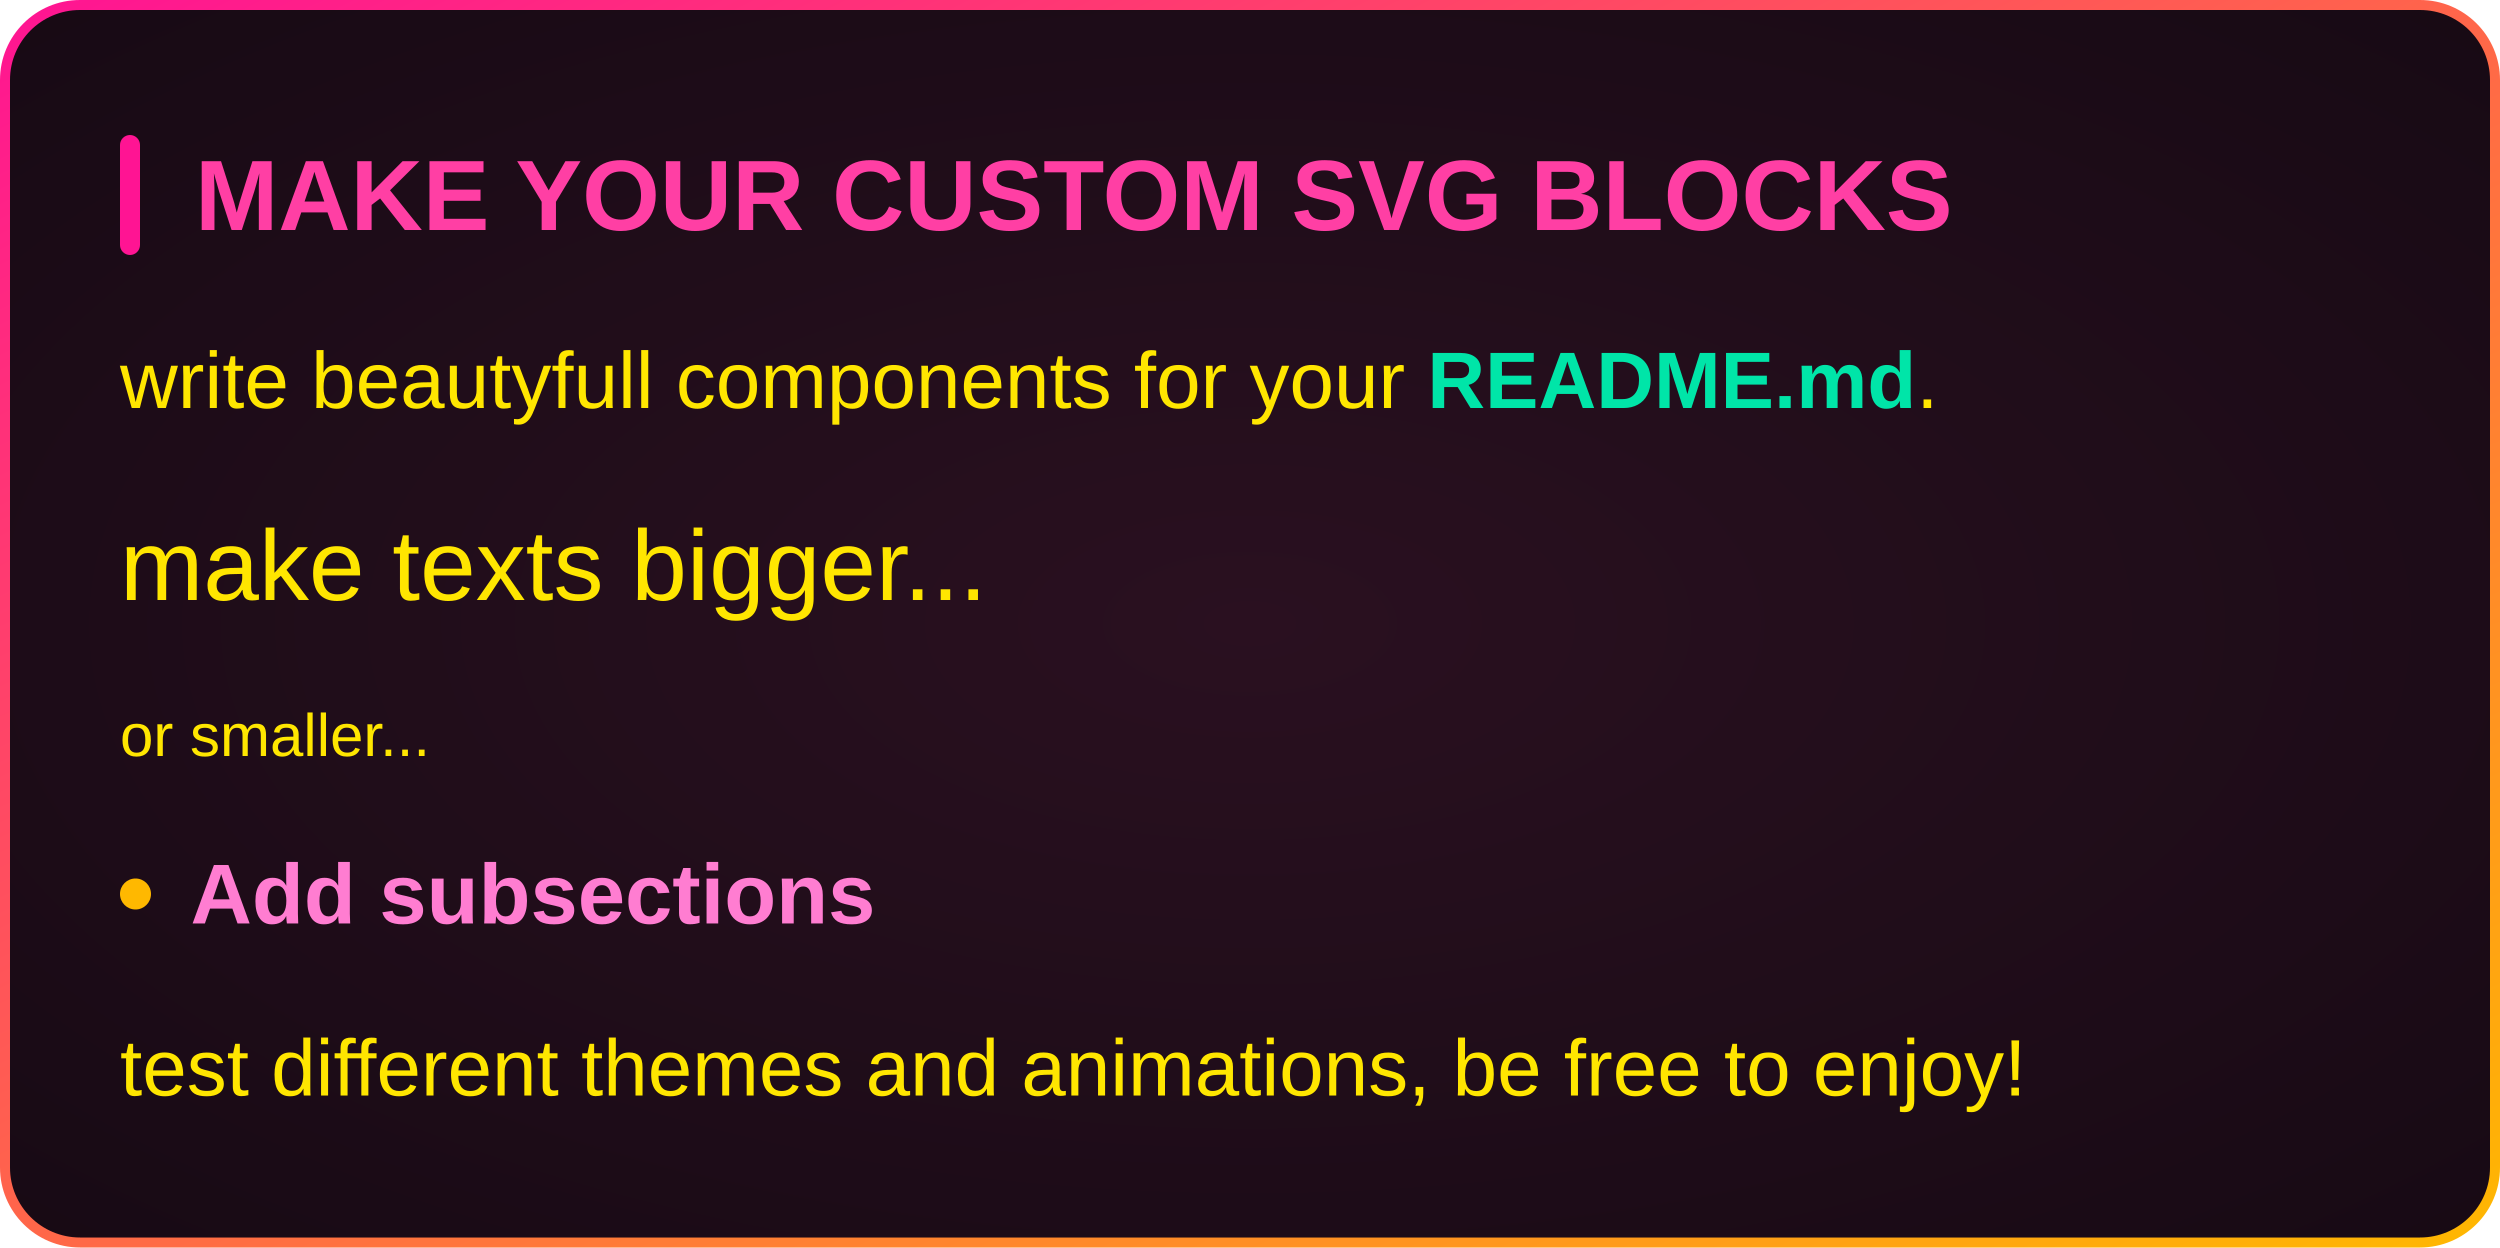
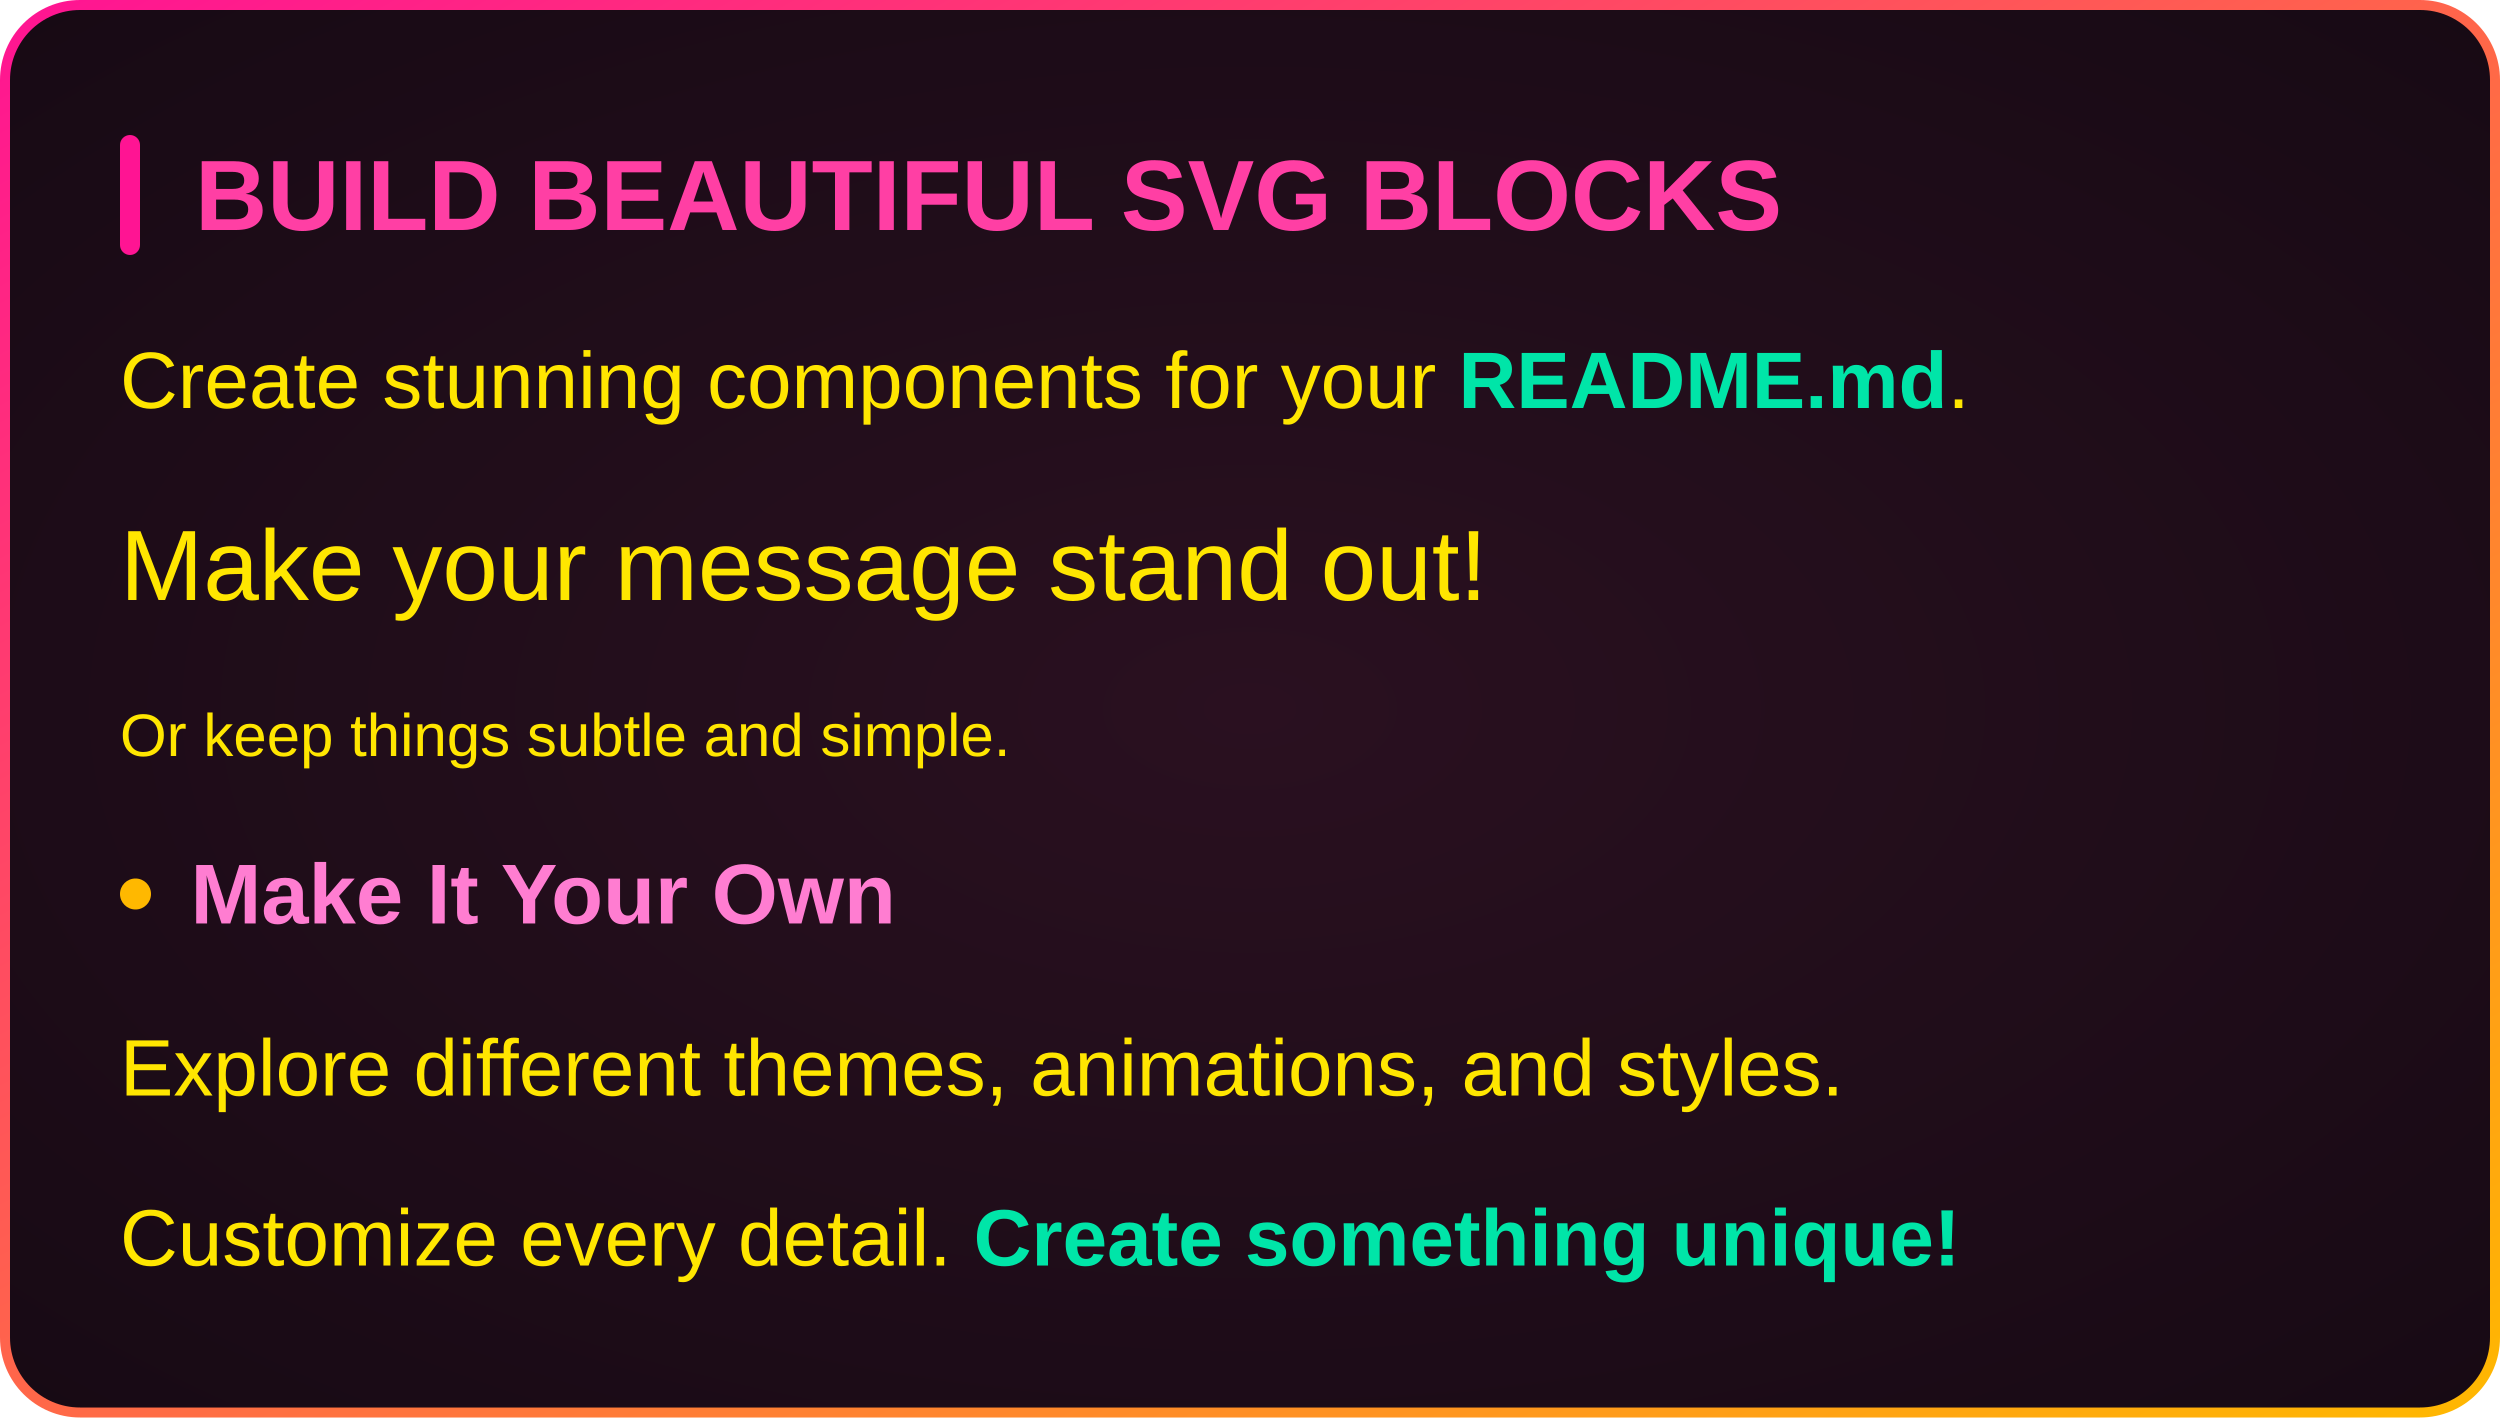
- <svg xmlns="http://www.w3.org/2000/svg" width="500" height="249.5" viewBox="0 0 500 249.5">
+ <svg xmlns="http://www.w3.org/2000/svg" width="500" height="283.5" viewBox="0 0 500 283.5">
  <style>
@keyframes entry {
  from { opacity: 0; transform: translateY(-24px); }
  to { opacity: 1; transform: none; }
}
.entry {
  animation: entry 0.8s ease-out both;
  transform-box: fill-box;
  transform-origin: center;
}
@media (prefers-reduced-motion: reduce) {
  .entry { animation: none; }
}
</style>
  <g class="entry">
    <defs>
      <radialGradient id="background" cx="0.5" cy="0.5" r="0.7">
        <stop offset="0" stop-color="#2A1020" />
        <stop offset="1" stop-color="#170A14" />
      </radialGradient>
      <linearGradient id="border" x1="0" y1="0" x2="1" y2="1">
        <stop offset="0" stop-color="#FF1493" />
        <stop offset="1" stop-color="#FFB800" />
      </linearGradient>
    </defs>
-     <rect x="1" y="1" width="498" height="247.5" rx="15" fill="url(#background)" stroke="none" stroke-width="2" />
-     <rect x="1" y="1" width="498" height="247.5" rx="15" fill="none" stroke="url(#border)" stroke-width="2" />
+     <rect x="1" y="1" width="498" height="281.5" rx="15" fill="url(#background)" stroke="none" stroke-width="2" />
+     <rect x="1" y="1" width="498" height="281.5" rx="15" fill="none" stroke="url(#border)" stroke-width="2" />
    <g font-family="Arial, Helvetica, sans-serif">
      <rect x="24.0" y="27.0" width="4" height="24.0" rx="2" fill="#FF1493" />
-       <text x="39.0" y="46.0" font-size="20" fill="#FF3FA4" font-weight="700">MAKE YOUR CUSTOM SVG BLOCKS</text>
-       <text x="24.0" y="81.6" font-size="16" fill="#FFE600">write beautyfull components for your <tspan fill="#00E5A8" font-weight="700">README.md</tspan>.</text>
-       <text x="24.0" y="120.0" font-size="20" fill="#FFE600">make texts bigger...</text>
-       <text x="24.0" y="151.2" font-size="12" fill="#FFE600">or smaller...</text>
+       <text x="39.0" y="46.0" font-size="20" fill="#FF3FA4" font-weight="700">BUILD BEAUTIFUL SVG BLOCKS</text>
+       <text x="24.0" y="81.6" font-size="16" fill="#FFE600">Create stunning components for your <tspan fill="#00E5A8" font-weight="700">README.md</tspan>.</text>
+       <text x="24.0" y="120.0" font-size="20" fill="#FFE600">Make your message stand out!</text>
+       <text x="24.0" y="151.2" font-size="12" fill="#FFE600">Or keep things subtle and simple.</text>
      <circle cx="27.1" cy="178.8" r="3.1" fill="#FFB800" />
-       <text x="38.1" y="184.7" font-size="17" fill="#FF7DD1" font-weight="700">Add subsections</text>
-       <text x="24.0" y="219.1" font-size="16" fill="#FFE600">test different themes and animations, be free to enjoy!</text>
+       <text x="38.1" y="184.7" font-size="17" fill="#FF7DD1" font-weight="700">Make It Your Own</text>
+       <text x="24.0" y="219.1" font-size="16" fill="#FFE600">Explore different themes, animations, and styles.</text>
+       <text x="24.0" y="253.1" font-size="16" fill="#FFE600">Customize every detail. <tspan fill="#00E5A8" font-weight="700">Create something unique!</tspan>
+       </text>
    </g>
  </g>
</svg>
